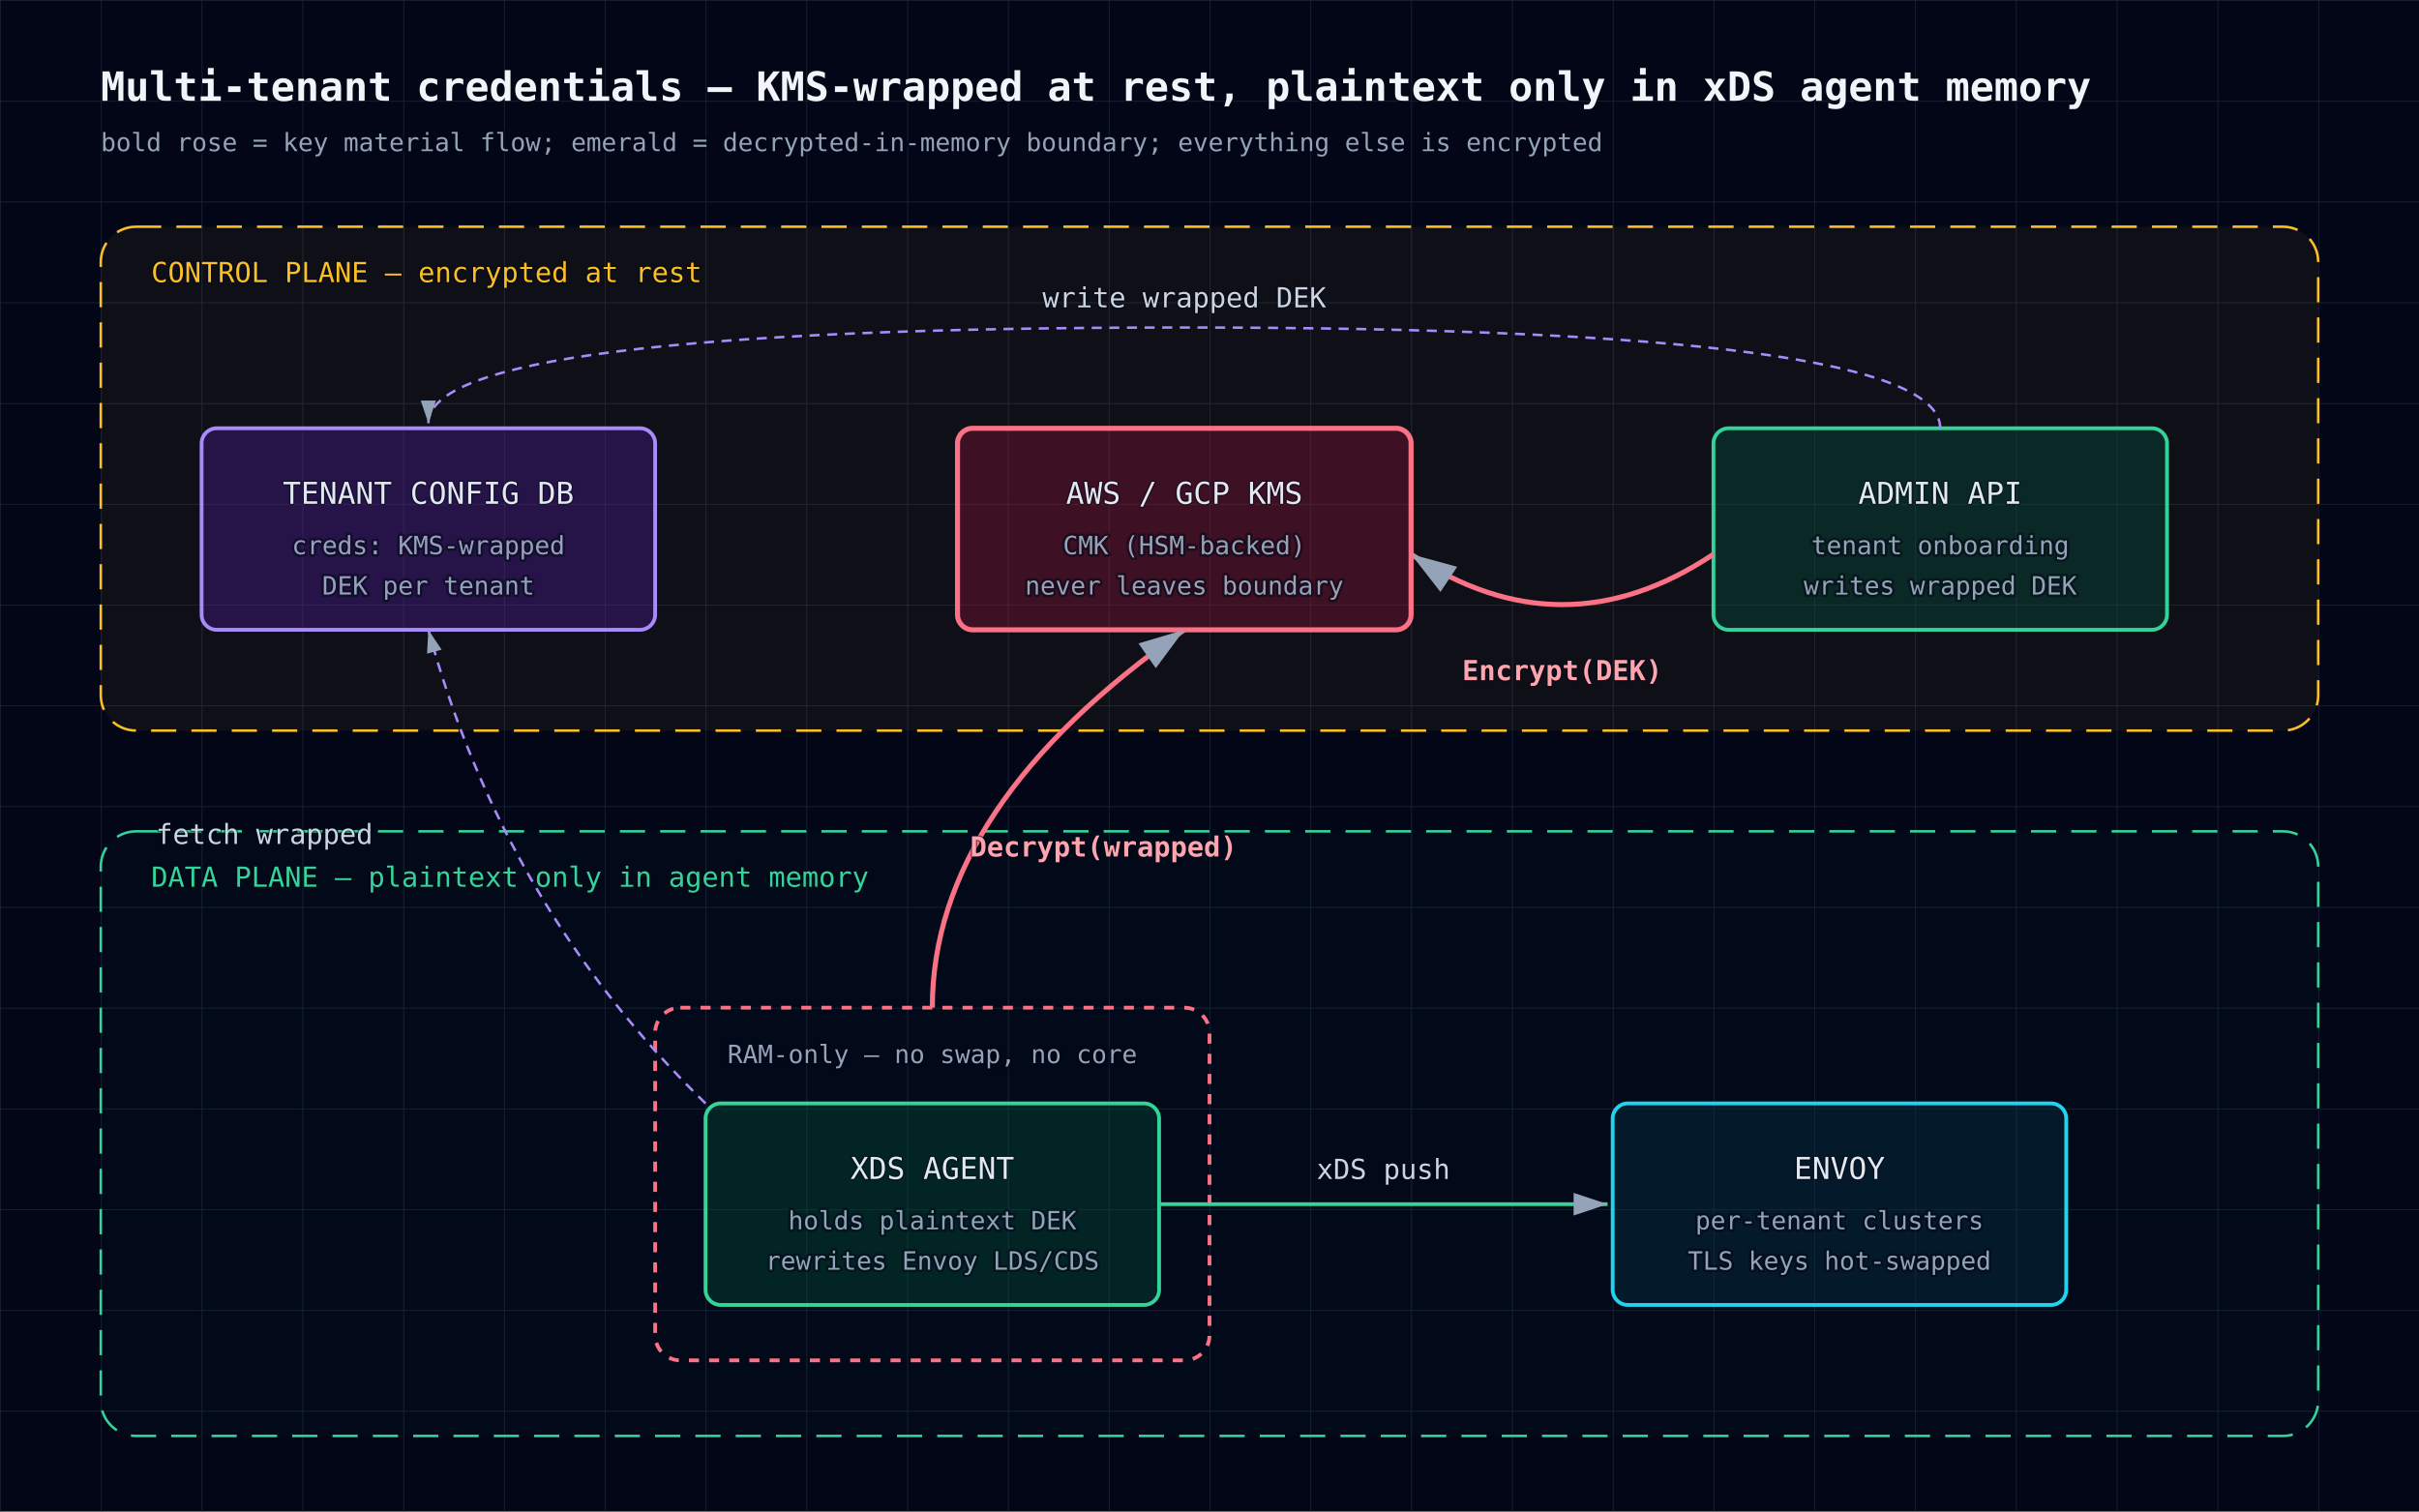
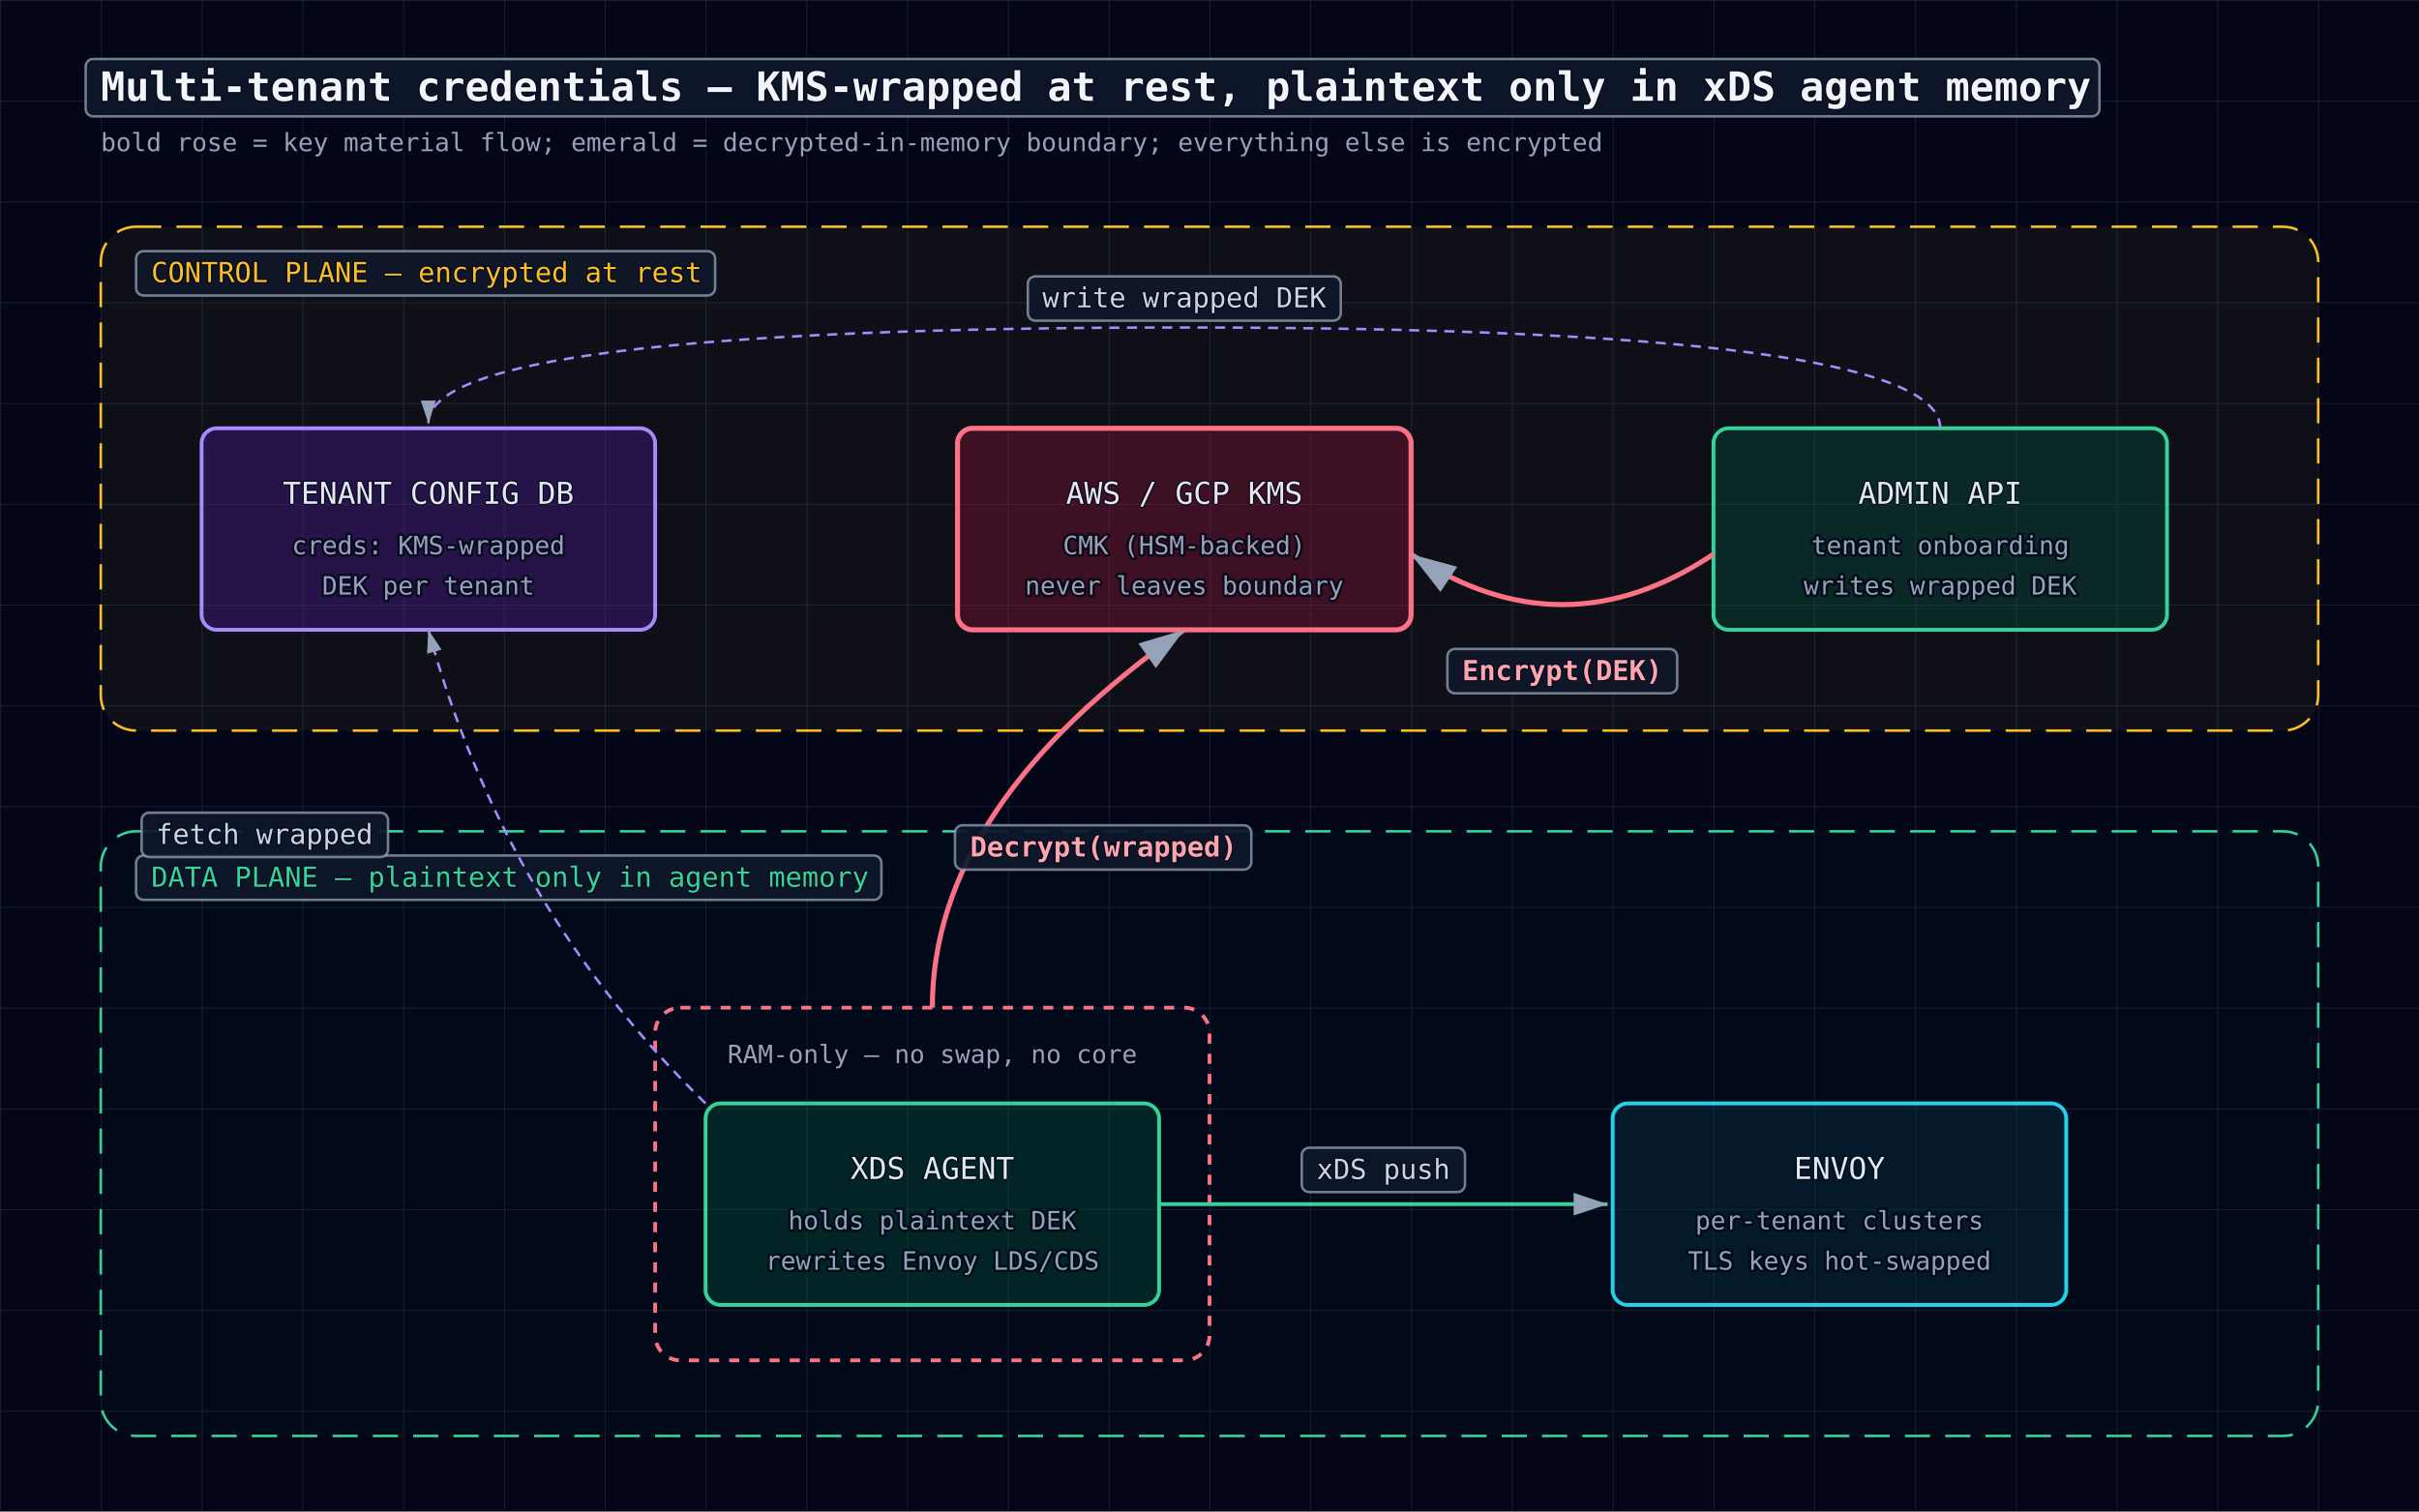
<svg xmlns="http://www.w3.org/2000/svg" viewBox="0 0 960 600" font-family="JetBrains Mono, ui-monospace, monospace">
  <defs>
    <marker id="ah" markerWidth="10" markerHeight="10" refX="9" refY="3" orient="auto" markerUnits="strokeWidth">
      <path d="M0,0 L0,6 L9,3 z" fill="#94a3b8" />
    </marker>
    <pattern id="grid" width="40" height="40" patternUnits="userSpaceOnUse">
      <path d="M 40 0 L 0 0 0 40" fill="none" stroke="#1e293b" stroke-width="0.5" />
    </pattern>
  </defs>
  <style>
-     text { paint-order: stroke fill; stroke: rgba(2,6,23,0.5); stroke-width: 1; stroke-linejoin: round; stroke-linecap: round; fill: #e2e8f0; font-size: 12px; }
+     text { paint-order: stroke fill; stroke: rgba(2, 6, 23, 0.75); stroke-width: 1; stroke-linejoin: round; stroke-linecap: round; fill: #e2e8f0; font-size: 12px; }
    .title { font-size: 16px; font-weight: 700; fill: #f1f5f9; }
    .lbl { font-size: 11px; fill: #cbd5e1; }
    .lbl-key { font-size: 11px; fill: #fda4af; font-weight: 700; }
    .sub { font-size: 10px; fill: #94a3b8; stroke-width: 2; }
    .cluster { font-size: 11px; fill: #cbd5e1; }
    .zone-ctrl { font-size: 11px; fill: #fbbf24; }
    .zone-data { font-size: 11px; fill: #34d399; }
  </style>
  <rect width="960" height="600" fill="#020617" />
  <rect width="960" height="600" fill="url(#grid)" />
+   <rect x="34.0" y="23.4" width="799.2" height="22.8" rx="3" fill="rgba(15,23,42,0.92)" stroke="rgba(148, 163, 184, 0.75)" stroke-width="1" />
  <text x="40" y="40" class="title">Multi-tenant credentials — KMS-wrapped at rest, plaintext only in xDS agent memory</text>
  <text x="40" y="60" class="sub">bold rose = key material flow; emerald = decrypted-in-memory boundary; everything else is encrypted</text>
  <rect x="40" y="90" width="880" height="200" rx="14" fill="rgba(251,191,36,0.05)" stroke="#fbbf24" stroke-width="1" stroke-dasharray="10,6" />
+   <rect x="54.0" y="99.7" width="229.8" height="17.6" rx="3" fill="rgba(15,23,42,0.92)" stroke="rgba(148, 163, 184, 0.75)" stroke-width="1" />
  <text x="60" y="112" class="zone-ctrl">CONTROL PLANE — encrypted at rest</text>
  <rect x="80" y="170" width="180" height="80" rx="6" fill="rgba(76,29,149,0.4)" stroke="#a78bfa" stroke-width="1.5" />
  <text x="170" y="200" text-anchor="middle">TENANT CONFIG DB</text>
  <text x="170" y="220" class="sub" text-anchor="middle">creds: KMS-wrapped</text>
  <text x="170" y="236" class="sub" text-anchor="middle">DEK per tenant</text>
  <rect x="380" y="170" width="180" height="80" rx="6" fill="rgba(136,19,55,0.4)" stroke="#fb7185" stroke-width="2" />
  <text x="470" y="200" text-anchor="middle">AWS / GCP KMS</text>
  <text x="470" y="220" class="sub" text-anchor="middle">CMK (HSM-backed)</text>
  <text x="470" y="236" class="sub" text-anchor="middle">never leaves boundary</text>
  <rect x="680" y="170" width="180" height="80" rx="6" fill="rgba(6,78,59,0.4)" stroke="#34d399" stroke-width="1.5" />
  <text x="770" y="200" text-anchor="middle">ADMIN API</text>
  <text x="770" y="220" class="sub" text-anchor="middle">tenant onboarding</text>
  <text x="770" y="236" class="sub" text-anchor="middle">writes wrapped DEK</text>
  <rect x="40" y="330" width="880" height="240" rx="14" fill="rgba(6,78,59,0.04)" stroke="#34d399" stroke-width="1" stroke-dasharray="10,6" />
+   <rect x="54.0" y="339.6" width="295.8" height="17.6" rx="3" fill="rgba(15,23,42,0.92)" stroke="rgba(148, 163, 184, 0.75)" stroke-width="1" />
  <text x="60" y="352" class="zone-data">DATA PLANE — plaintext only in agent memory</text>
  <rect x="260" y="400" width="220" height="140" rx="10" fill="transparent" stroke="#fb7185" stroke-width="1.5" stroke-dasharray="4,4" />
  <text x="370" y="422" class="sub" text-anchor="middle">RAM-only — no swap, no core</text>
  <rect x="280" y="438" width="180" height="80" rx="6" fill="rgba(6,78,59,0.4)" stroke="#34d399" stroke-width="1.5" />
  <text x="370" y="468" text-anchor="middle">XDS AGENT</text>
  <text x="370" y="488" class="sub" text-anchor="middle">holds plaintext DEK</text>
  <text x="370" y="504" class="sub" text-anchor="middle">rewrites Envoy LDS/CDS</text>
  <rect x="640" y="438" width="180" height="80" rx="6" fill="rgba(8,51,68,0.4)" stroke="#22d3ee" stroke-width="1.5" />
  <text x="730" y="468" text-anchor="middle">ENVOY</text>
  <text x="730" y="488" class="sub" text-anchor="middle">per-tenant clusters</text>
  <text x="730" y="504" class="sub" text-anchor="middle">TLS keys hot-swapped</text>
  <path d="M 770 170 Q 770 130 470 130 Q 170 130 170 168" fill="none" stroke="#a78bfa" stroke-width="1" stroke-dasharray="4,3" marker-end="url(#ah)" />
+   <rect x="407.9" y="109.7" width="124.2" height="17.6" rx="3" fill="rgba(15,23,42,0.92)" stroke="rgba(148, 163, 184, 0.75)" stroke-width="1" />
  <text x="470" y="122" class="lbl" text-anchor="middle">write wrapped DEK</text>
  <path d="M 680 220 Q 620 260 560 220" fill="none" stroke="#fb7185" stroke-width="2" marker-end="url(#ah)" />
+   <rect x="574.4" y="257.6" width="91.2" height="17.6" rx="3" fill="rgba(15,23,42,0.92)" stroke="rgba(148, 163, 184, 0.75)" stroke-width="1" />
  <text x="620" y="270" class="lbl-key" text-anchor="middle">Encrypt(DEK)</text>
  <path d="M 280 438 Q 200 360 170 250" fill="none" stroke="#a78bfa" stroke-width="1" stroke-dasharray="4,3" marker-end="url(#ah)" />
+   <rect x="56.2" y="322.6" width="97.8" height="17.6" rx="3" fill="rgba(15,23,42,0.92)" stroke="rgba(148, 163, 184, 0.75)" stroke-width="1" />
  <text x="148" y="335" class="lbl" text-anchor="end">fetch wrapped</text>
  <path d="M 370 400 Q 370 320 470 250" fill="none" stroke="#fb7185" stroke-width="2" marker-end="url(#ah)" />
+   <rect x="379.0" y="327.6" width="117.6" height="17.6" rx="3" fill="rgba(15,23,42,0.92)" stroke="rgba(148, 163, 184, 0.75)" stroke-width="1" />
  <text x="385" y="340" class="lbl-key">Decrypt(wrapped)</text>
  <line x1="460" y1="478" x2="638" y2="478" stroke="#34d399" stroke-width="1.5" marker-end="url(#ah)" />
+   <rect x="516.6" y="455.6" width="64.8" height="17.6" rx="3" fill="rgba(15,23,42,0.92)" stroke="rgba(148, 163, 184, 0.75)" stroke-width="1" />
  <text x="549" y="468" class="lbl" text-anchor="middle">xDS push</text>
</svg>
